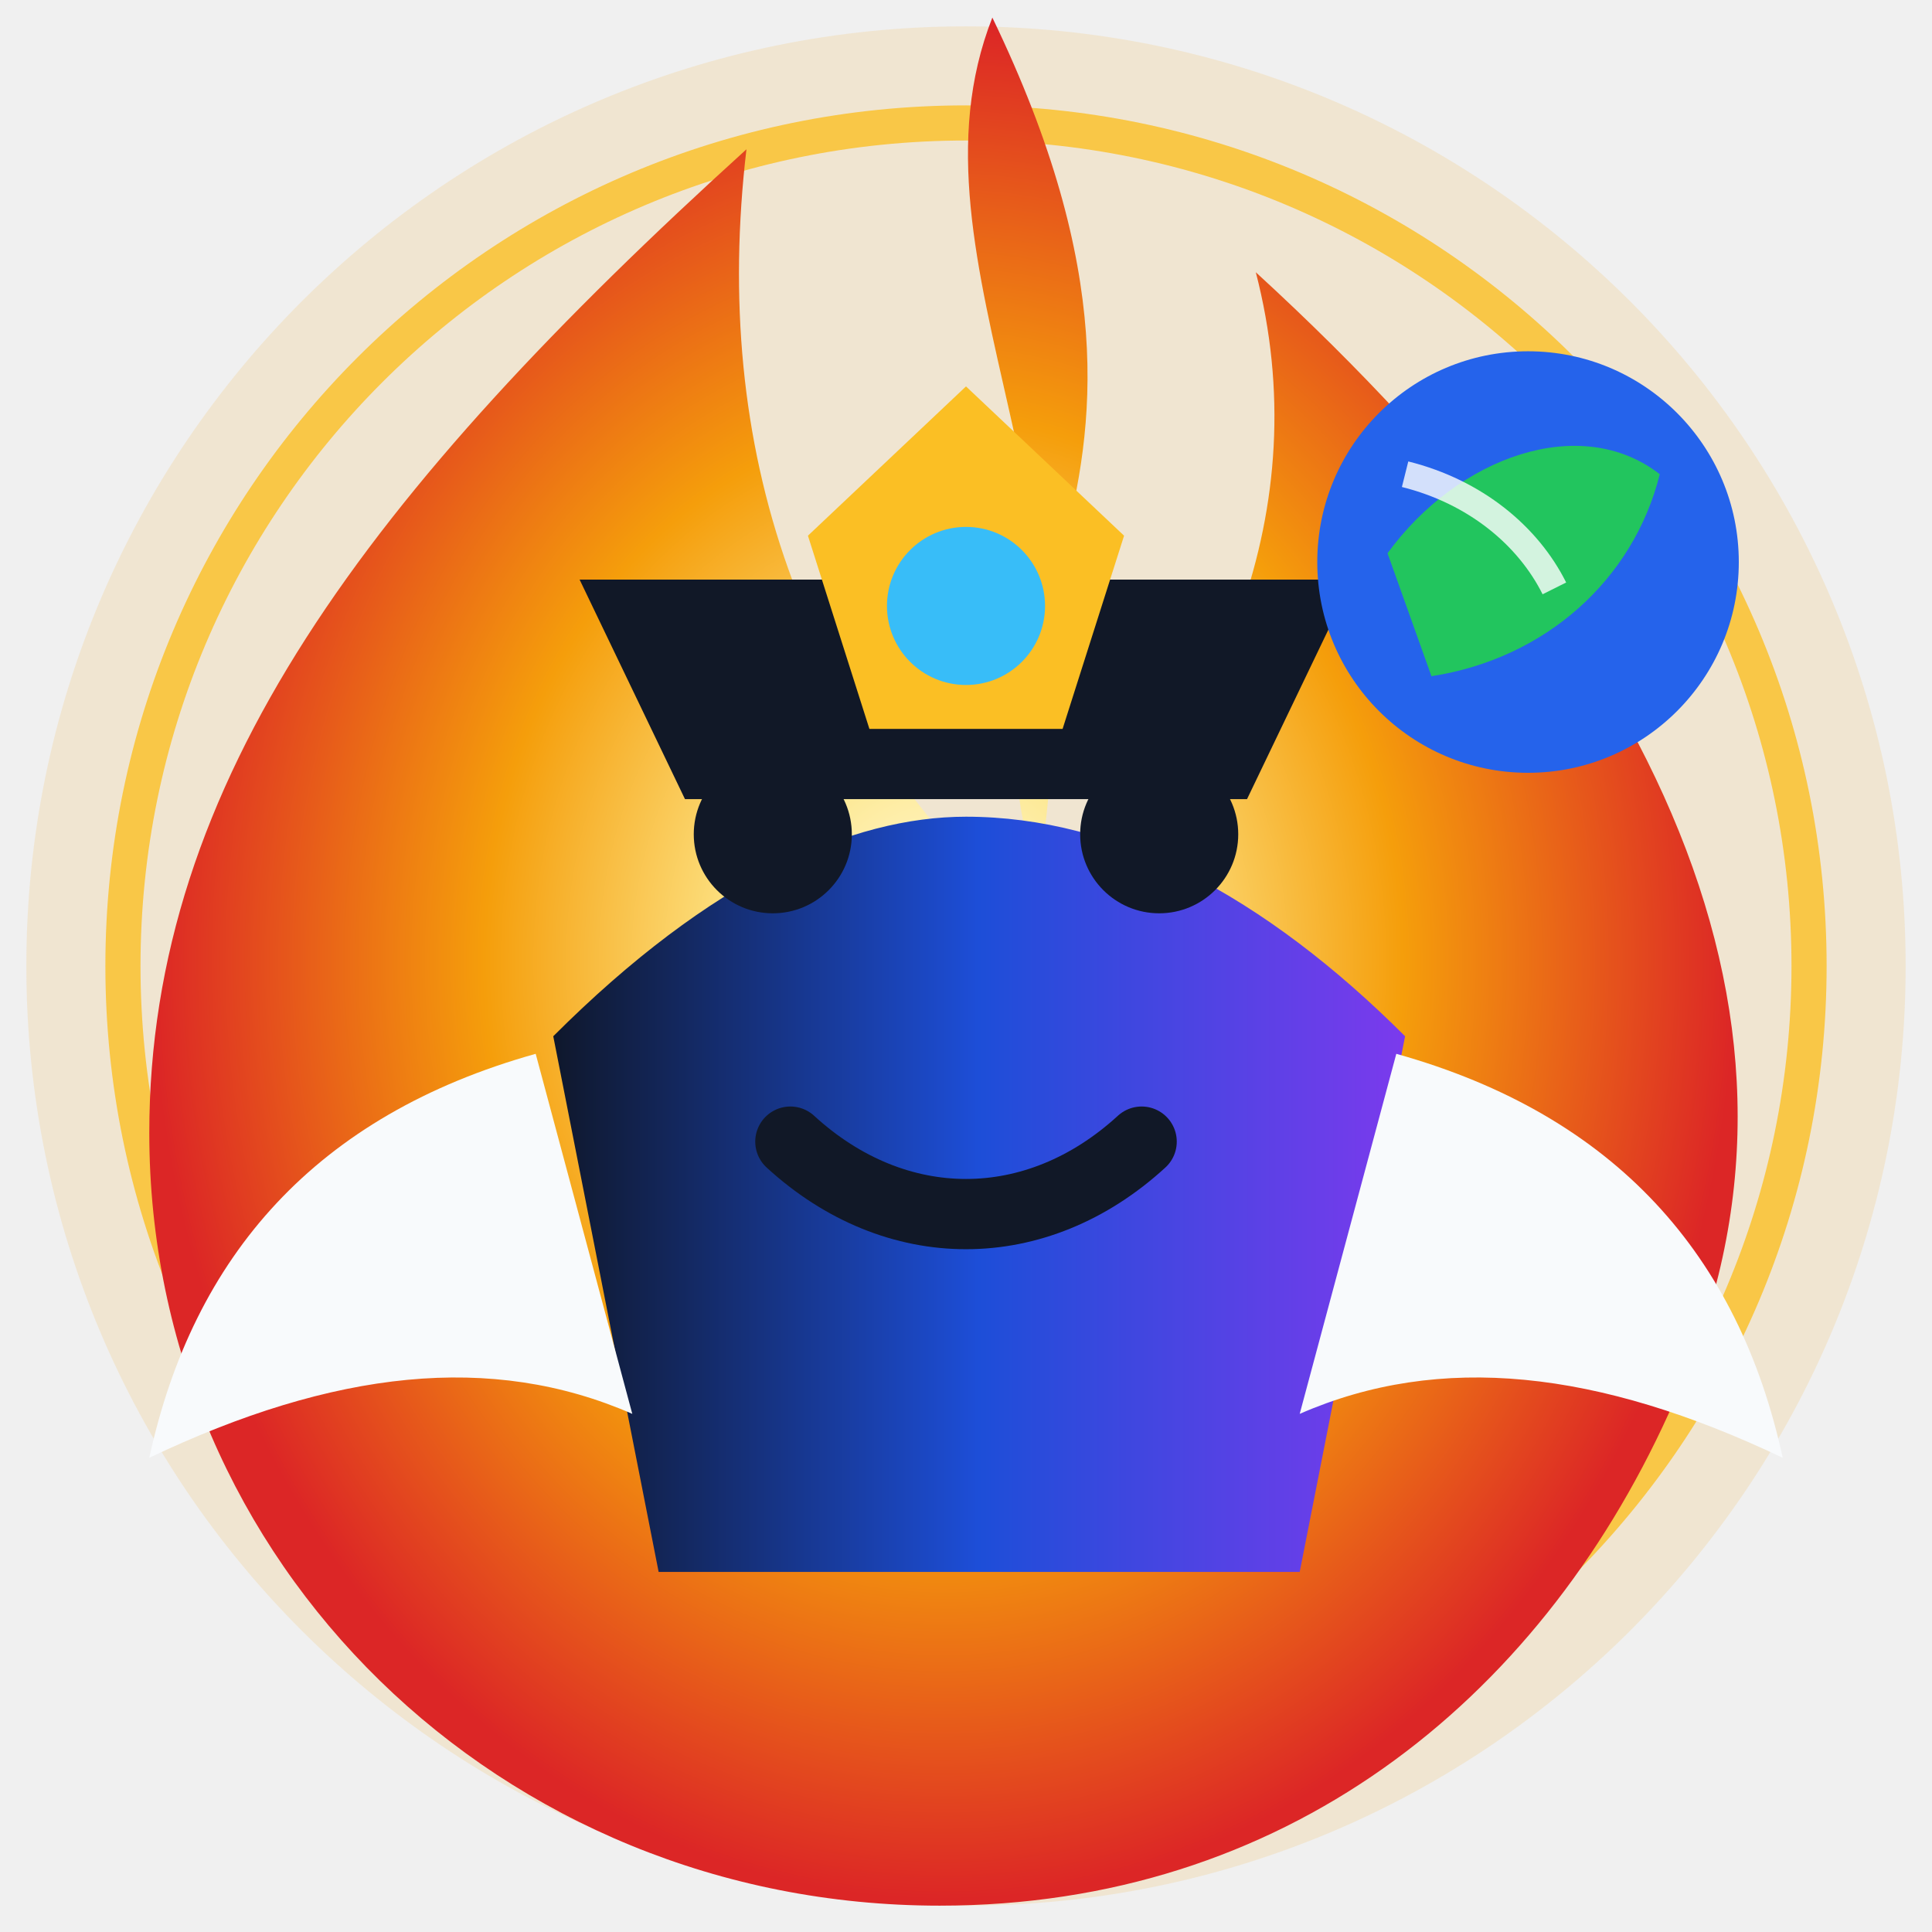
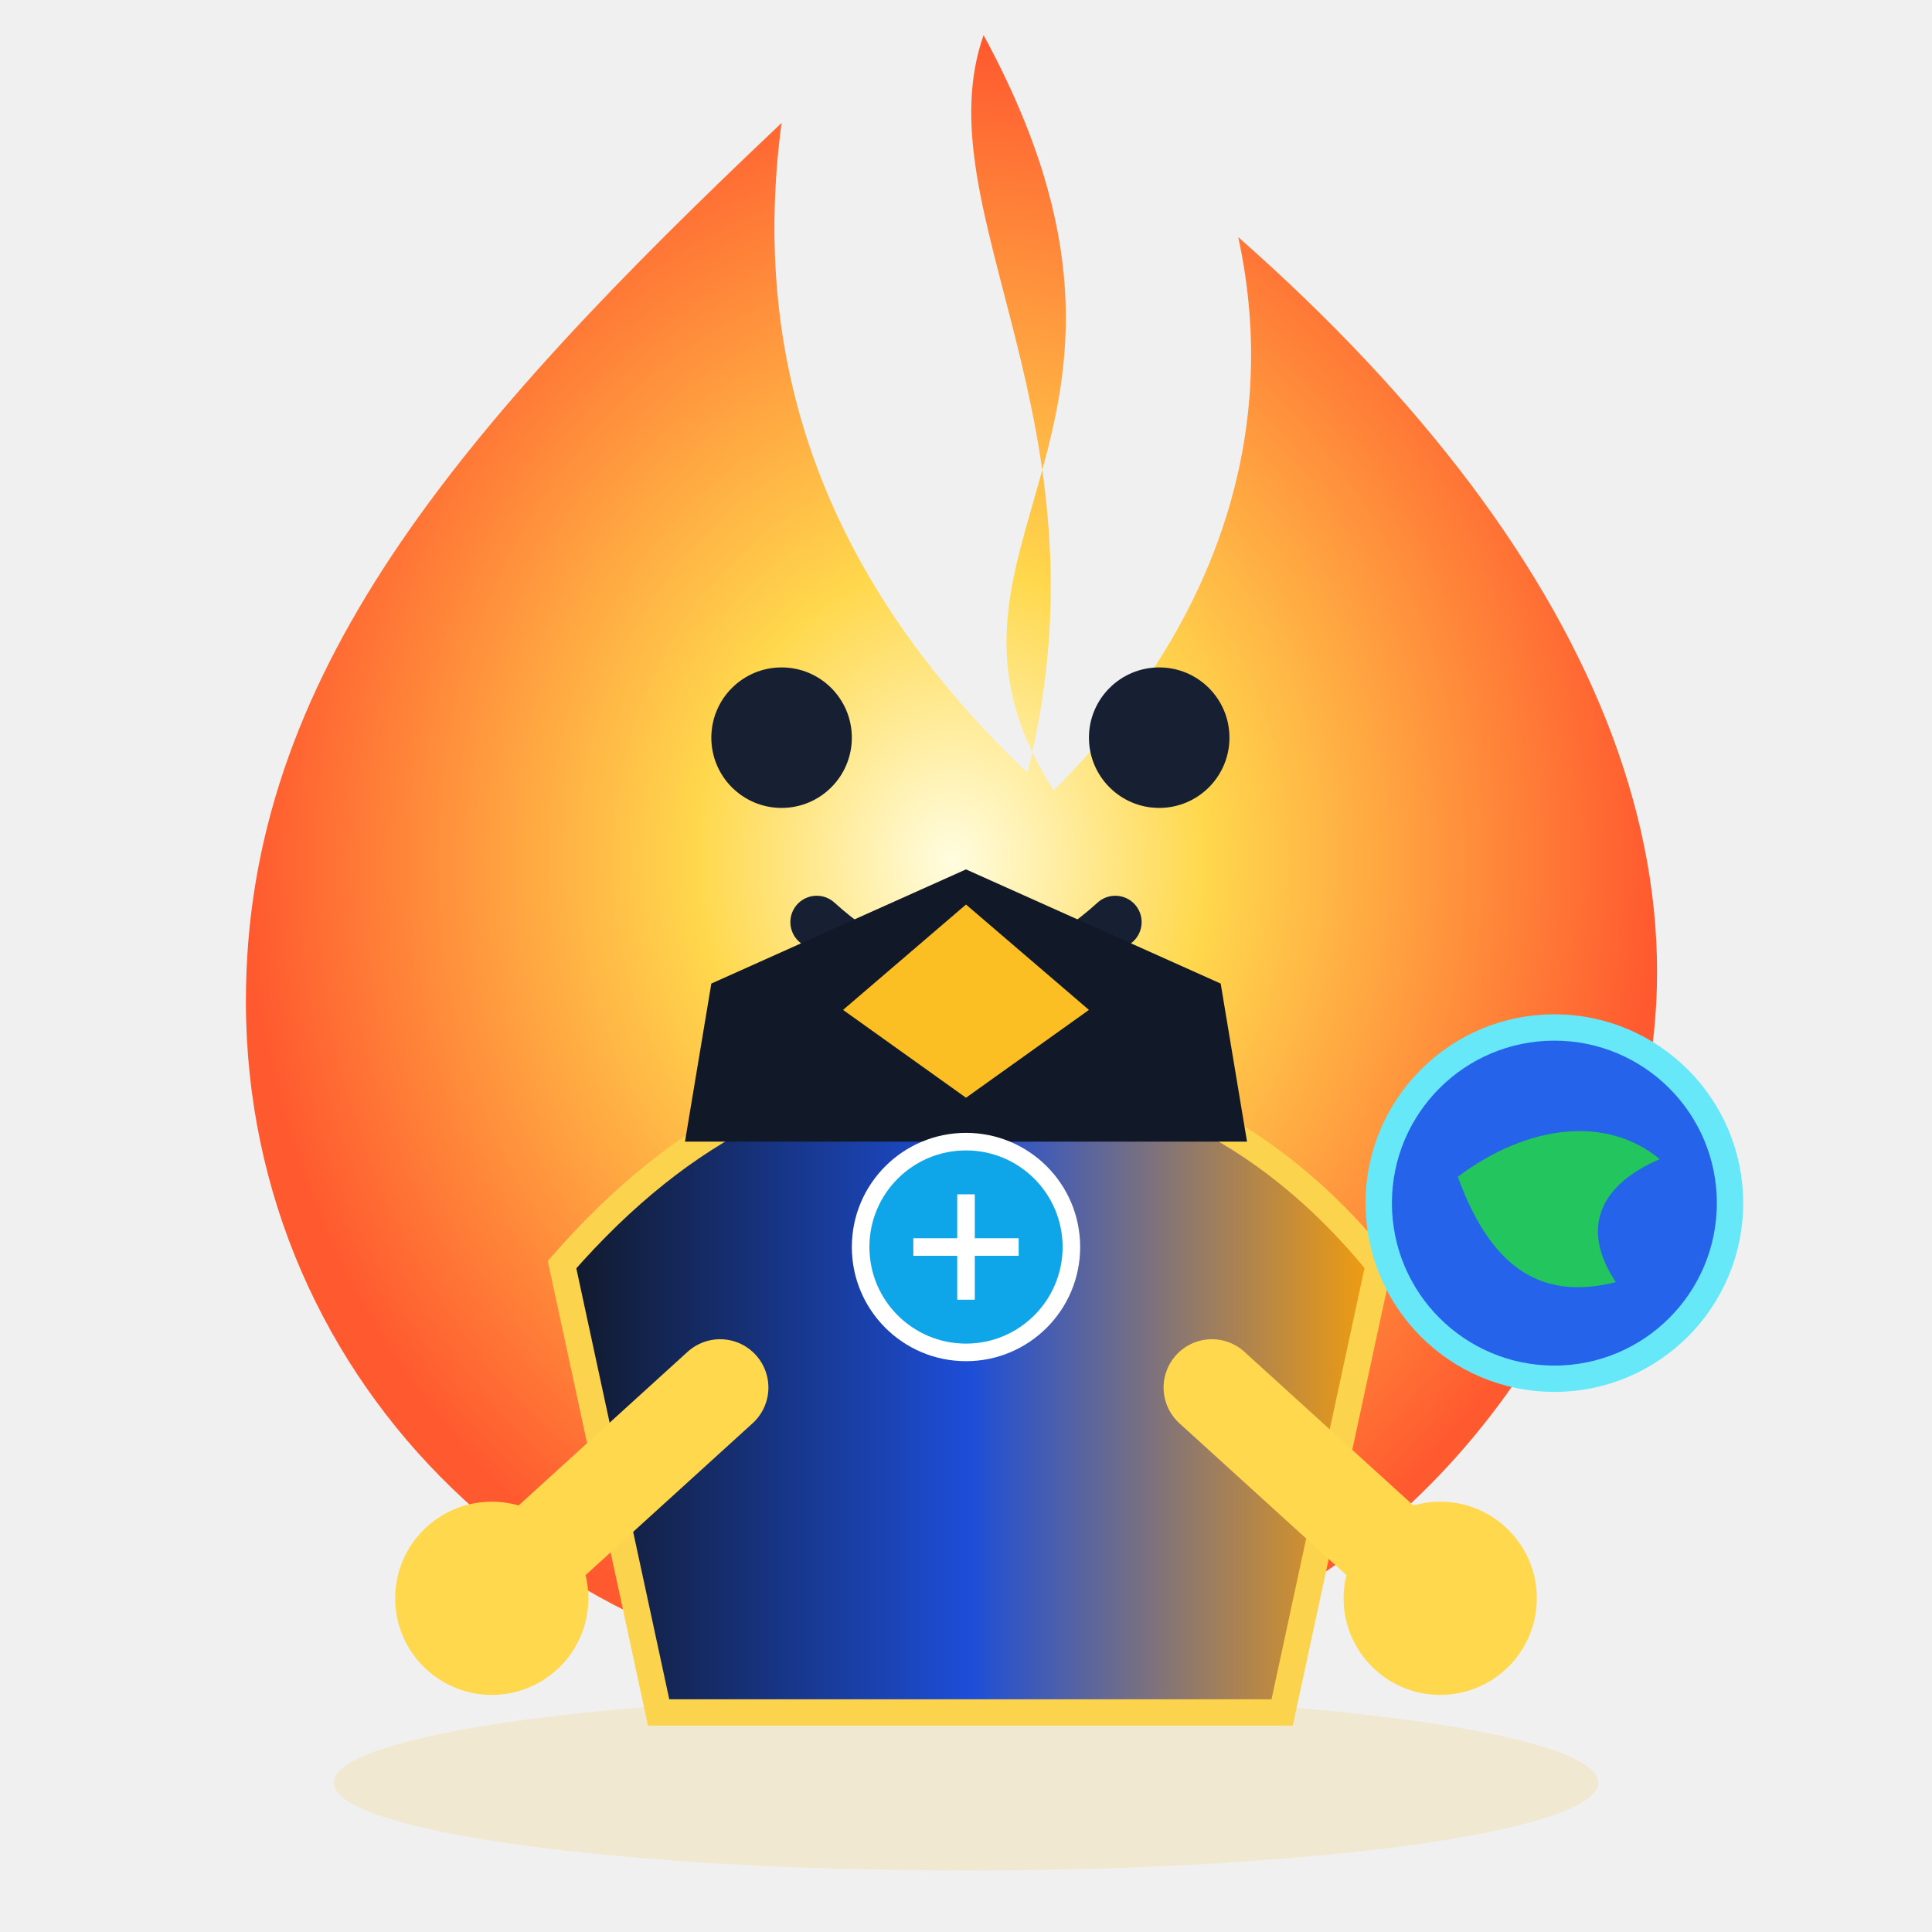
<svg xmlns="http://www.w3.org/2000/svg" viewBox="0 0 220 220">
  <defs>
-     <radialGradient id="g">
-       <stop stop-color="#fffde7" />
-       <stop offset=".25" stop-color="#fde68a" />
-       <stop offset=".58" stop-color="#f59e0b" />
-       <stop offset="1" stop-color="#dc2626" />
+     <radialGradient id="f">
+       <stop stop-color="#fffde0" />
+       <stop offset=".36" stop-color="#ffd84d" />
+       <stop offset="1" stop-color="#ff5a2f" />
    </radialGradient>
-     <linearGradient id="c" x1="0" x2="1">
-       <stop stop-color="#0f172a" />
+     <linearGradient id="a" x1="0" x2="1">
+       <stop stop-color="#111827" />
      <stop offset=".5" stop-color="#1d4ed8" />
-       <stop offset="1" stop-color="#7c3aed" />
+       <stop offset="1" stop-color="#f59e0b" />
    </linearGradient>
  </defs>
-   <circle cx="110" cy="110" r="107" fill="#f59e0b22" />
-   <circle cx="110" cy="110" r="96" fill="none" stroke="#fbbf24" stroke-width="4" opacity=".8" />
-   <path fill="url(#g)" d="M113 2c28 58-9 70 7 101 19-20 30-45 23-72 48 44 67 88 47 130-15 33-44 56-83 56-50 0-90-39-90-88 0-40 25-73 68-112-4 34 6 64 32 88 11-45-15-75-4-103Z" />
-   <path fill="url(#c)" d="M63 118c18-18 34-25 47-25 17 0 34 9 50 25l-12 61H75Z" />
-   <path d="M61 120c-25 7-39 23-44 46 21-10 39-12 55-5Z" fill="#f8fafc" />
-   <path d="M159 120c25 7 39 23 44 46-21-10-39-12-55-5Z" fill="#f8fafc" />
-   <circle cx="88" cy="95" r="9" fill="#111827" />
-   <circle cx="132" cy="95" r="9" fill="#111827" />
-   <path d="M90 130c12 11 28 11 40 0" fill="none" stroke="#111827" stroke-width="8" stroke-linecap="round" />
-   <path d="M66 66h88l-12 25H78Z" fill="#111827" />
-   <path d="M92 61l18-17 18 17-7 22H99Z" fill="#fbbf24" />
-   <circle cx="110" cy="69" r="9" fill="#38bdf8" />
-   <circle cx="174" cy="64" r="24" fill="#2563eb" />
-   <path d="M158 63c8-11 22-16 31-9-3 12-13 21-26 23Z" fill="#22c55e" />
-   <path d="M160 54c8 2 14 7 17 13" fill="none" stroke="#fff" stroke-width="3" opacity=".8" />
+   <ellipse cx="110" cy="203" rx="72" ry="10" fill="#fbbf2426" />
+   <path fill="url(#f)" d="M112 4c25 46-10 58 8 86 18-18 26-40 21-63 42 37 58 77 41 113-13 31-40 52-74 52-44 0-80-34-80-78 0-37 24-65 61-100-4 30 7 54 28 74 10-40-12-64-5-84Z" />
+   <circle cx="89" cy="84" r="8" fill="#172033" />
+   <circle cx="132" cy="84" r="8" fill="#172033" />
+   <path d="M93 105c11 10 23 10 34 0" fill="none" stroke="#172033" stroke-width="6" stroke-linecap="round" />
+   <path d="M64 144c14-16 29-23 46-23 18 0 34 7 47 23l-11 51H75Z" fill="url(#a)" stroke="#fcd34d" stroke-width="3" />
+   <path d="M78 130h64l-3-18-29-13-29 13Z" fill="#111827" />
+   <path d="M96 115l14-12 14 12-14 10Z" fill="#fbbf24" />
+   <circle cx="110" cy="142" r="12" fill="#0ea5e9" stroke="#fff" stroke-width="2" />
+   <path d="M104 142h12M110 136v12" stroke="#fff" stroke-width="2" />
+   <path d="M82 158l-22 20M138 158l22 20" stroke="#ffd84d" stroke-width="11" stroke-linecap="round" />
+   <circle cx="56" cy="182" r="11" fill="#ffd84d" />
+   <circle cx="164" cy="182" r="11" fill="#ffd84d" />
+   <circle cx="177" cy="137" r="20" fill="#2563eb" stroke="#67e8f9" stroke-width="3" />
+   <path d="M166 134c8-6 17-7 23-2-7 3-9 8-5 14-8 2-14-1-18-12Z" fill="#22c55e" />
</svg>
